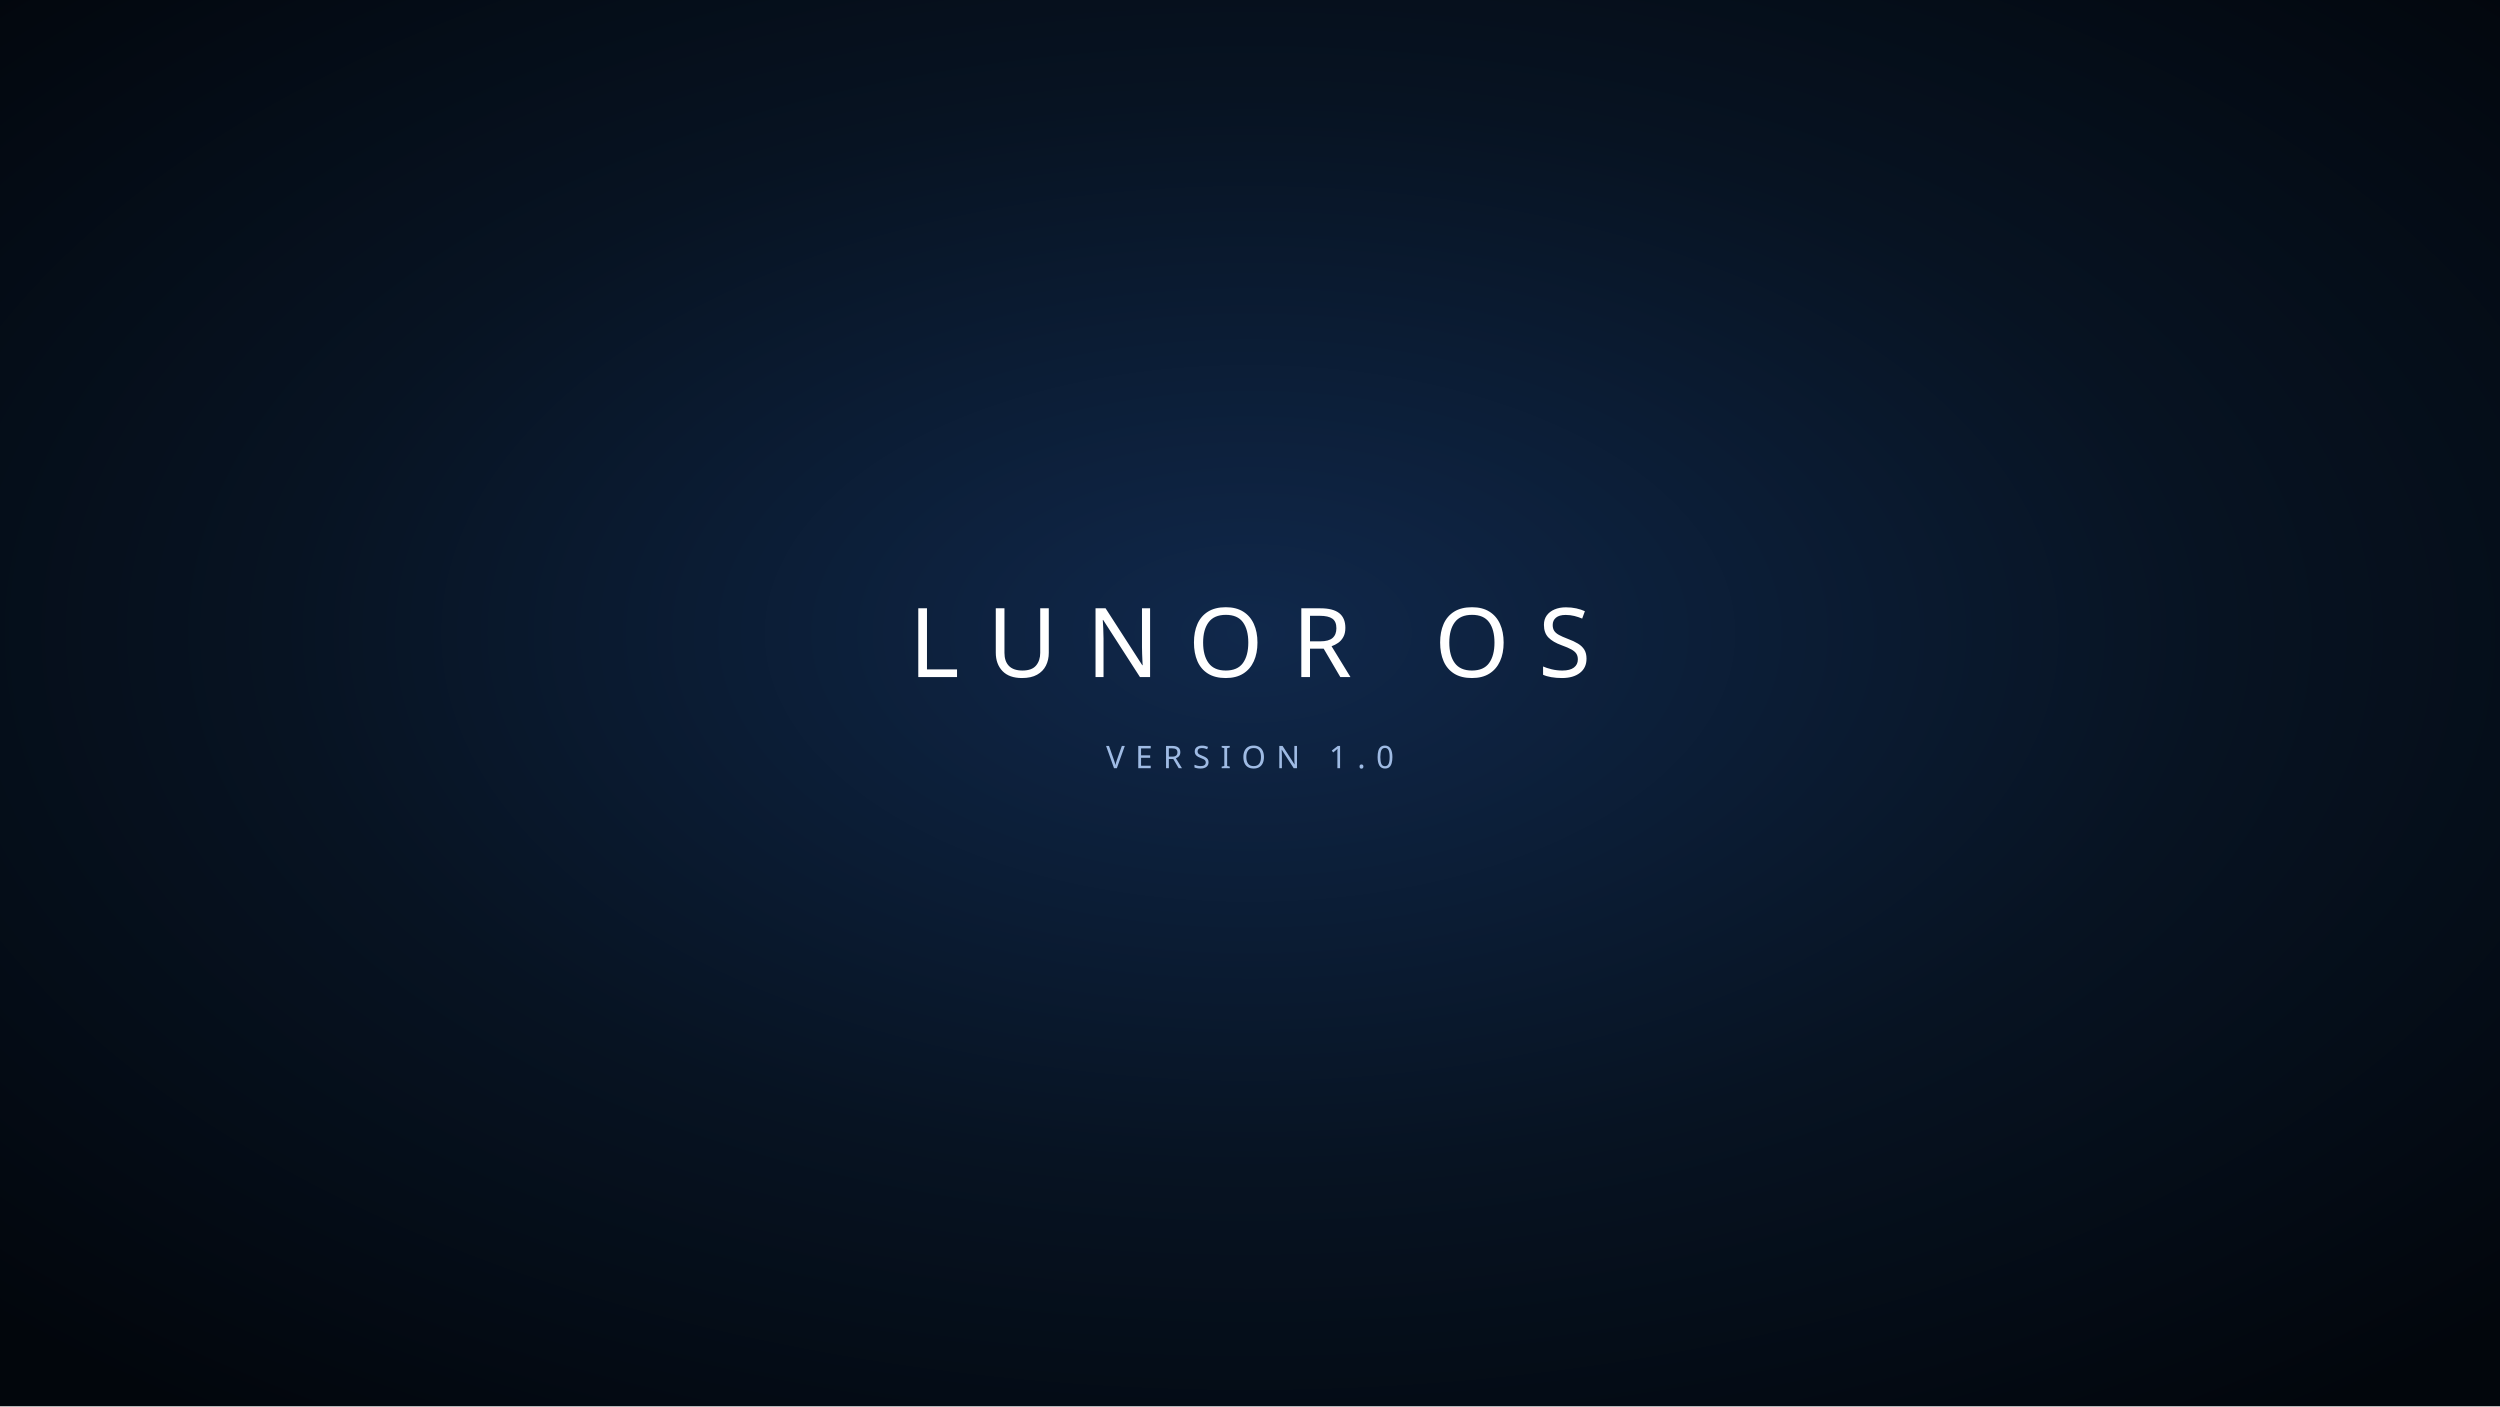
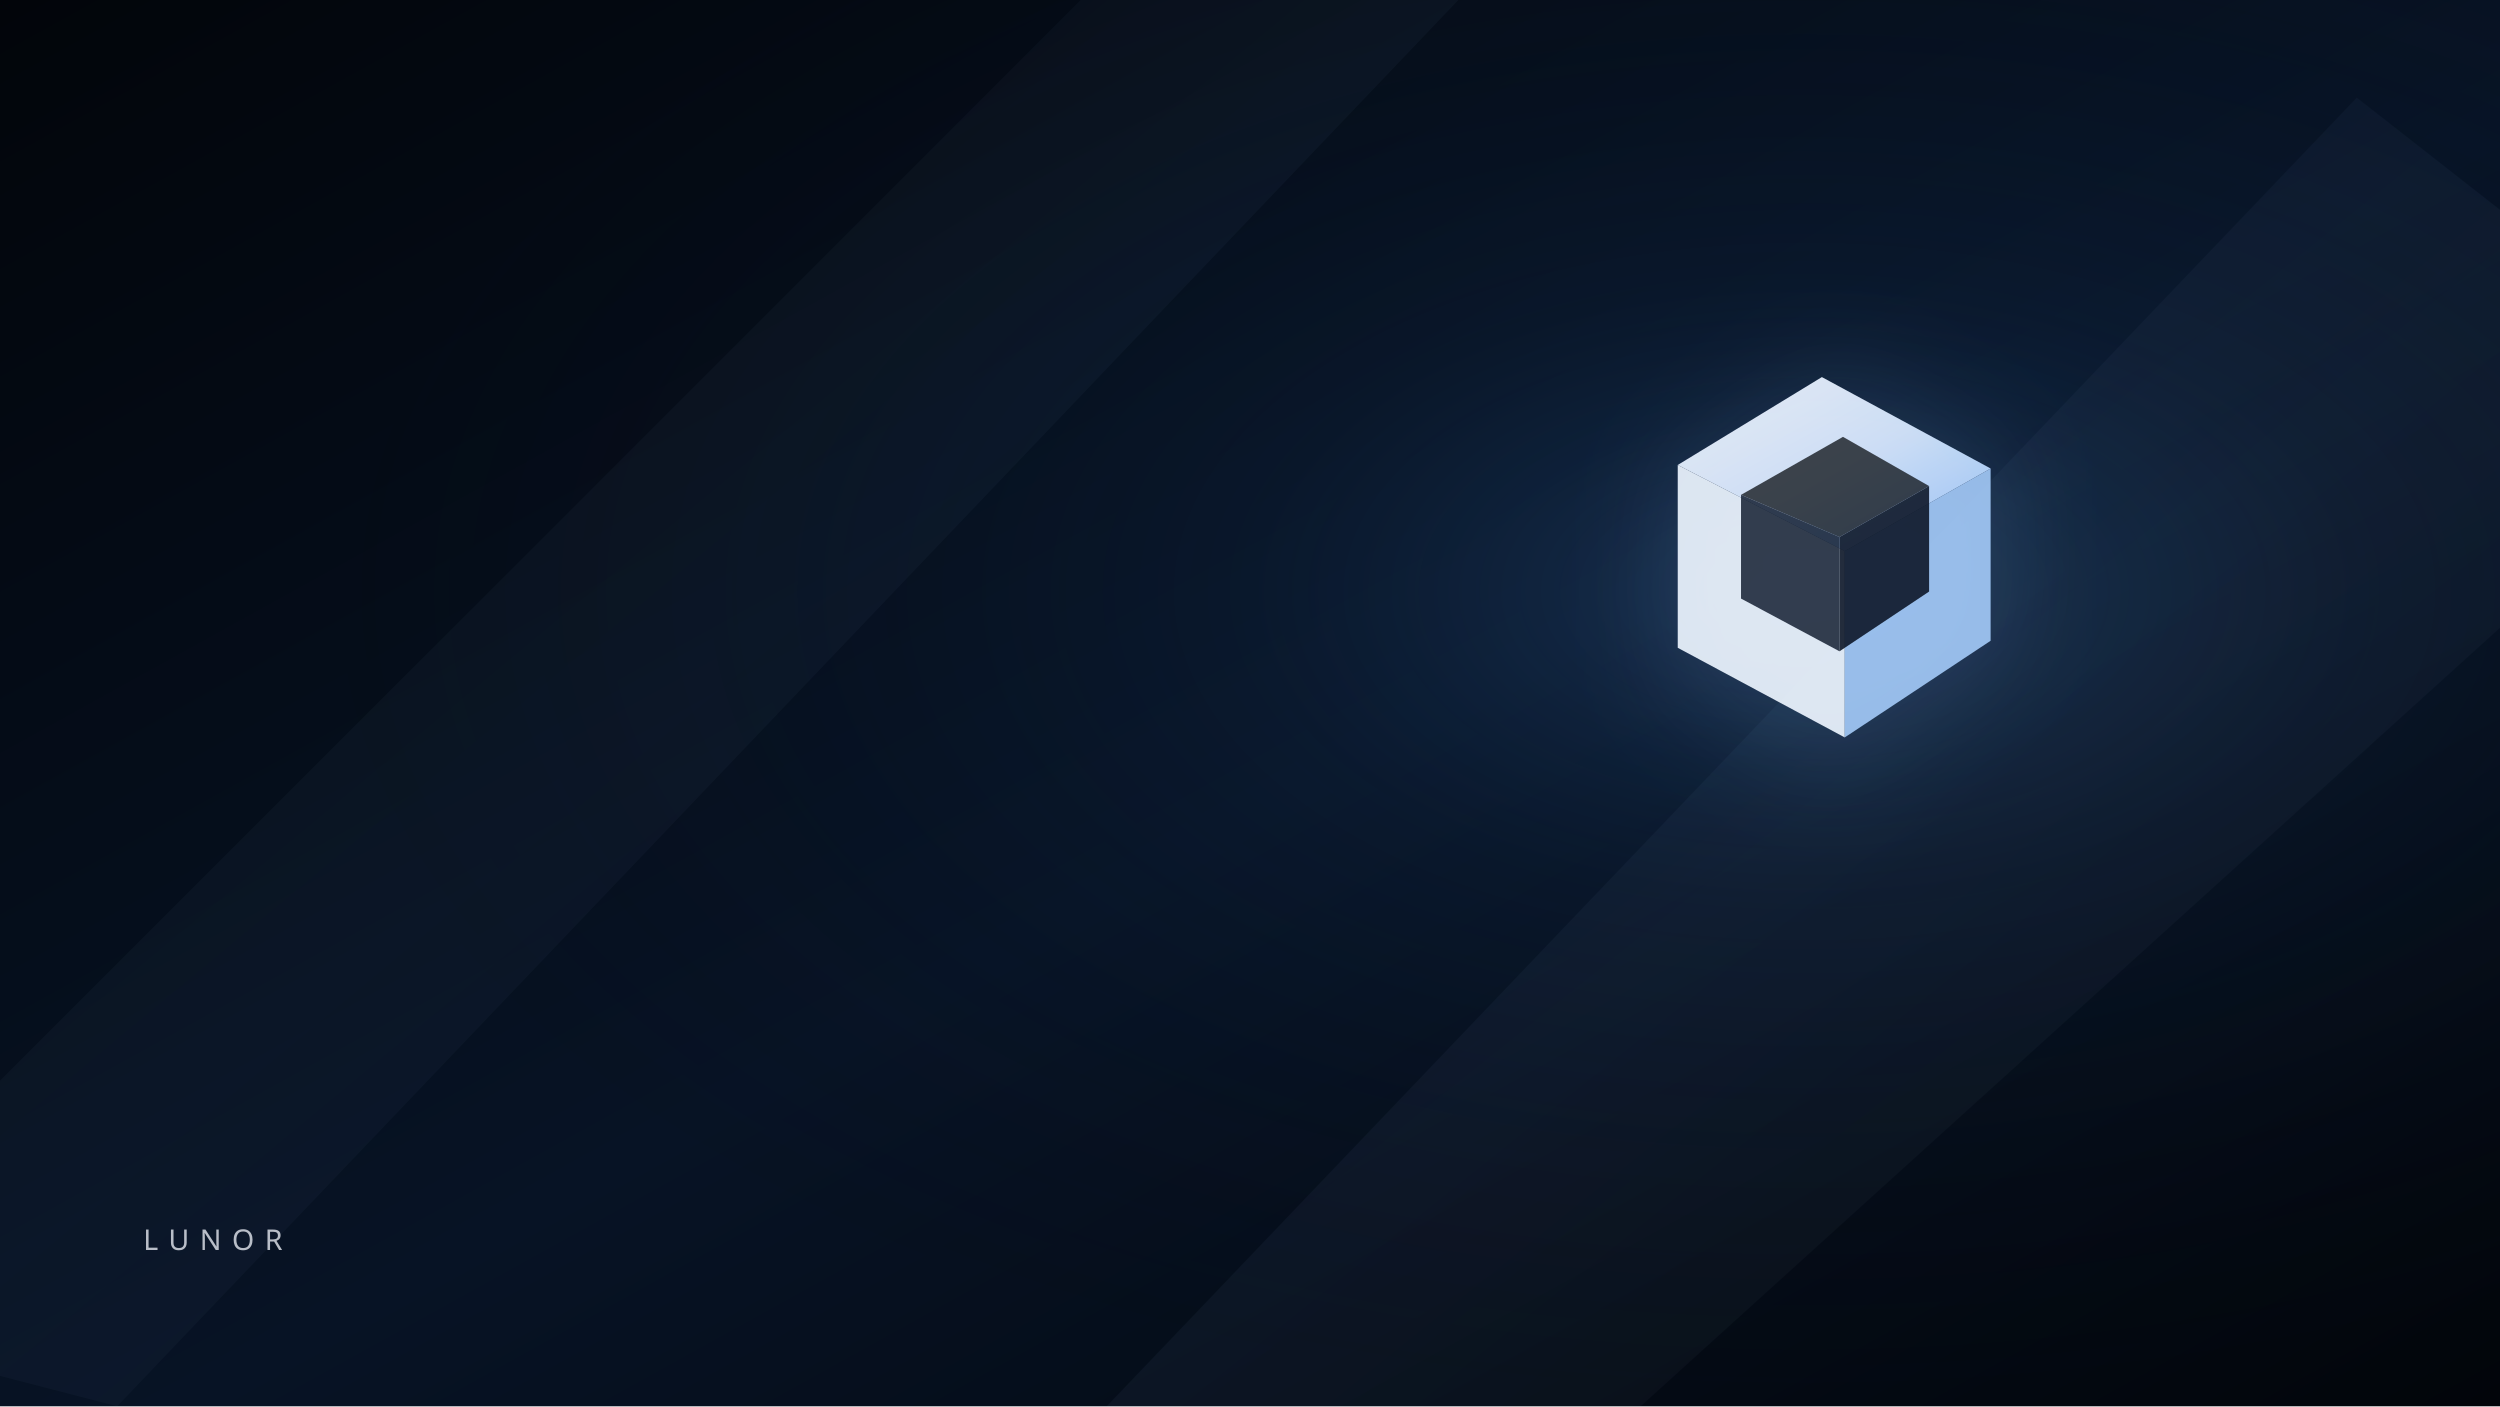
<svg xmlns="http://www.w3.org/2000/svg" width="1920" height="1080" viewBox="0 0 1920 1080">
  <defs>
-     <radialGradient id="g" cx="50%" cy="45%" r="70%">
-       <stop offset="0" stop-color="#10284b" />
-       <stop offset="0.55" stop-color="#071322" />
-       <stop offset="1" stop-color="#02060c" />
+     <linearGradient id="base" x1="0" y1="0" x2="1" y2="1">
+       <stop offset="0" stop-color="#02050A" />
+       <stop offset=".54" stop-color="#071325" />
+       <stop offset="1" stop-color="#02050A" />
+     </linearGradient>
+     <radialGradient id="aura" cx="72%" cy="42%" r="62%">
+       <stop offset="0" stop-color="#315F96" stop-opacity=".40" />
+       <stop offset=".36" stop-color="#17365C" stop-opacity=".18" />
+       <stop offset="1" stop-color="#02050A" stop-opacity="0" />
    </radialGradient>
+     <linearGradient id="beam" x1="0" y1="0" x2="1" y2="1">
+       <stop offset="0" stop-color="#9EC9FF" stop-opacity="0" />
+       <stop offset=".50" stop-color="#9EC9FF" stop-opacity=".085" />
+       <stop offset="1" stop-color="#F5F8FF" stop-opacity="0" />
+     </linearGradient>
+     <linearGradient id="fold" x1="0" y1="0" x2="1" y2="1">
+       <stop offset="0" stop-color="#F5F8FF" />
+       <stop offset=".52" stop-color="#D7E8FF" />
+       <stop offset="1" stop-color="#9EC9FF" />
+     </linearGradient>
+     <filter id="soft" x="-80%" y="-80%" width="260%" height="260%">
+       <feGaussianBlur stdDeviation="28" />
+     </filter>
  </defs>
-   <rect width="1920" height="1080" fill="url(#g)" />
-   <text x="960" y="520" fill="#ffffff" font-family="sans-serif" font-size="74" font-weight="300" text-anchor="middle" letter-spacing="22">LUNOR OS</text>
-   <text x="960" y="590" fill="#9fbbe4" font-family="sans-serif" font-size="24" font-weight="300" text-anchor="middle" letter-spacing="8">VERSION 1.0</text>
+   <rect width="1920" height="1080" fill="url(#base)" />
+   <rect width="1920" height="1080" fill="url(#aura)" />
+   <path d="M-180 1010 L830 0 L1120 0 L90 1080 Z" fill="url(#beam)" opacity=".42" />
+   <path d="M850 1080 L1810 75 L2110 310 L1260 1080 Z" fill="url(#beam)" opacity=".50" />
+   <g transform="translate(1410 430) scale(1.35)">
+     <path d="M0 -112 L96 -57 L96 53 L0 126 L-96 70 L-96 -48 Z" fill="#9EC9FF" opacity=".11" filter="url(#soft)" />
+     <path d="M-90 -54 L-8 -104 L88 -52 L5 -5 Z" fill="url(#fold)" opacity=".94" />
+     <path d="M-90 -54 L5 -5 L5 101 L-90 50 Z" fill="#EDF5FF" opacity=".92" />
+     <path d="M5 -5 L88 -52 L88 46 L5 101 Z" fill="#A9D0FF" opacity=".87" />
+     <path d="M-54 -37 L4 -70 L53 -42 L2 -13 Z" fill="#02050A" opacity=".72" />
+     <path d="M-54 -37 L2 -13 L2 52 L-54 22 Z" fill="#071325" opacity=".80" />
+     <path d="M2 -13 L53 -42 L53 18 L2 52 Z" fill="#0A1324" opacity=".88" />
+   </g>
+   <text x="110" y="960" fill="#F5F8FF" opacity=".74" font-family="Noto Sans, DejaVu Sans, sans-serif" font-size="22" font-weight="300" letter-spacing="8">LUNOR</text>
</svg>
